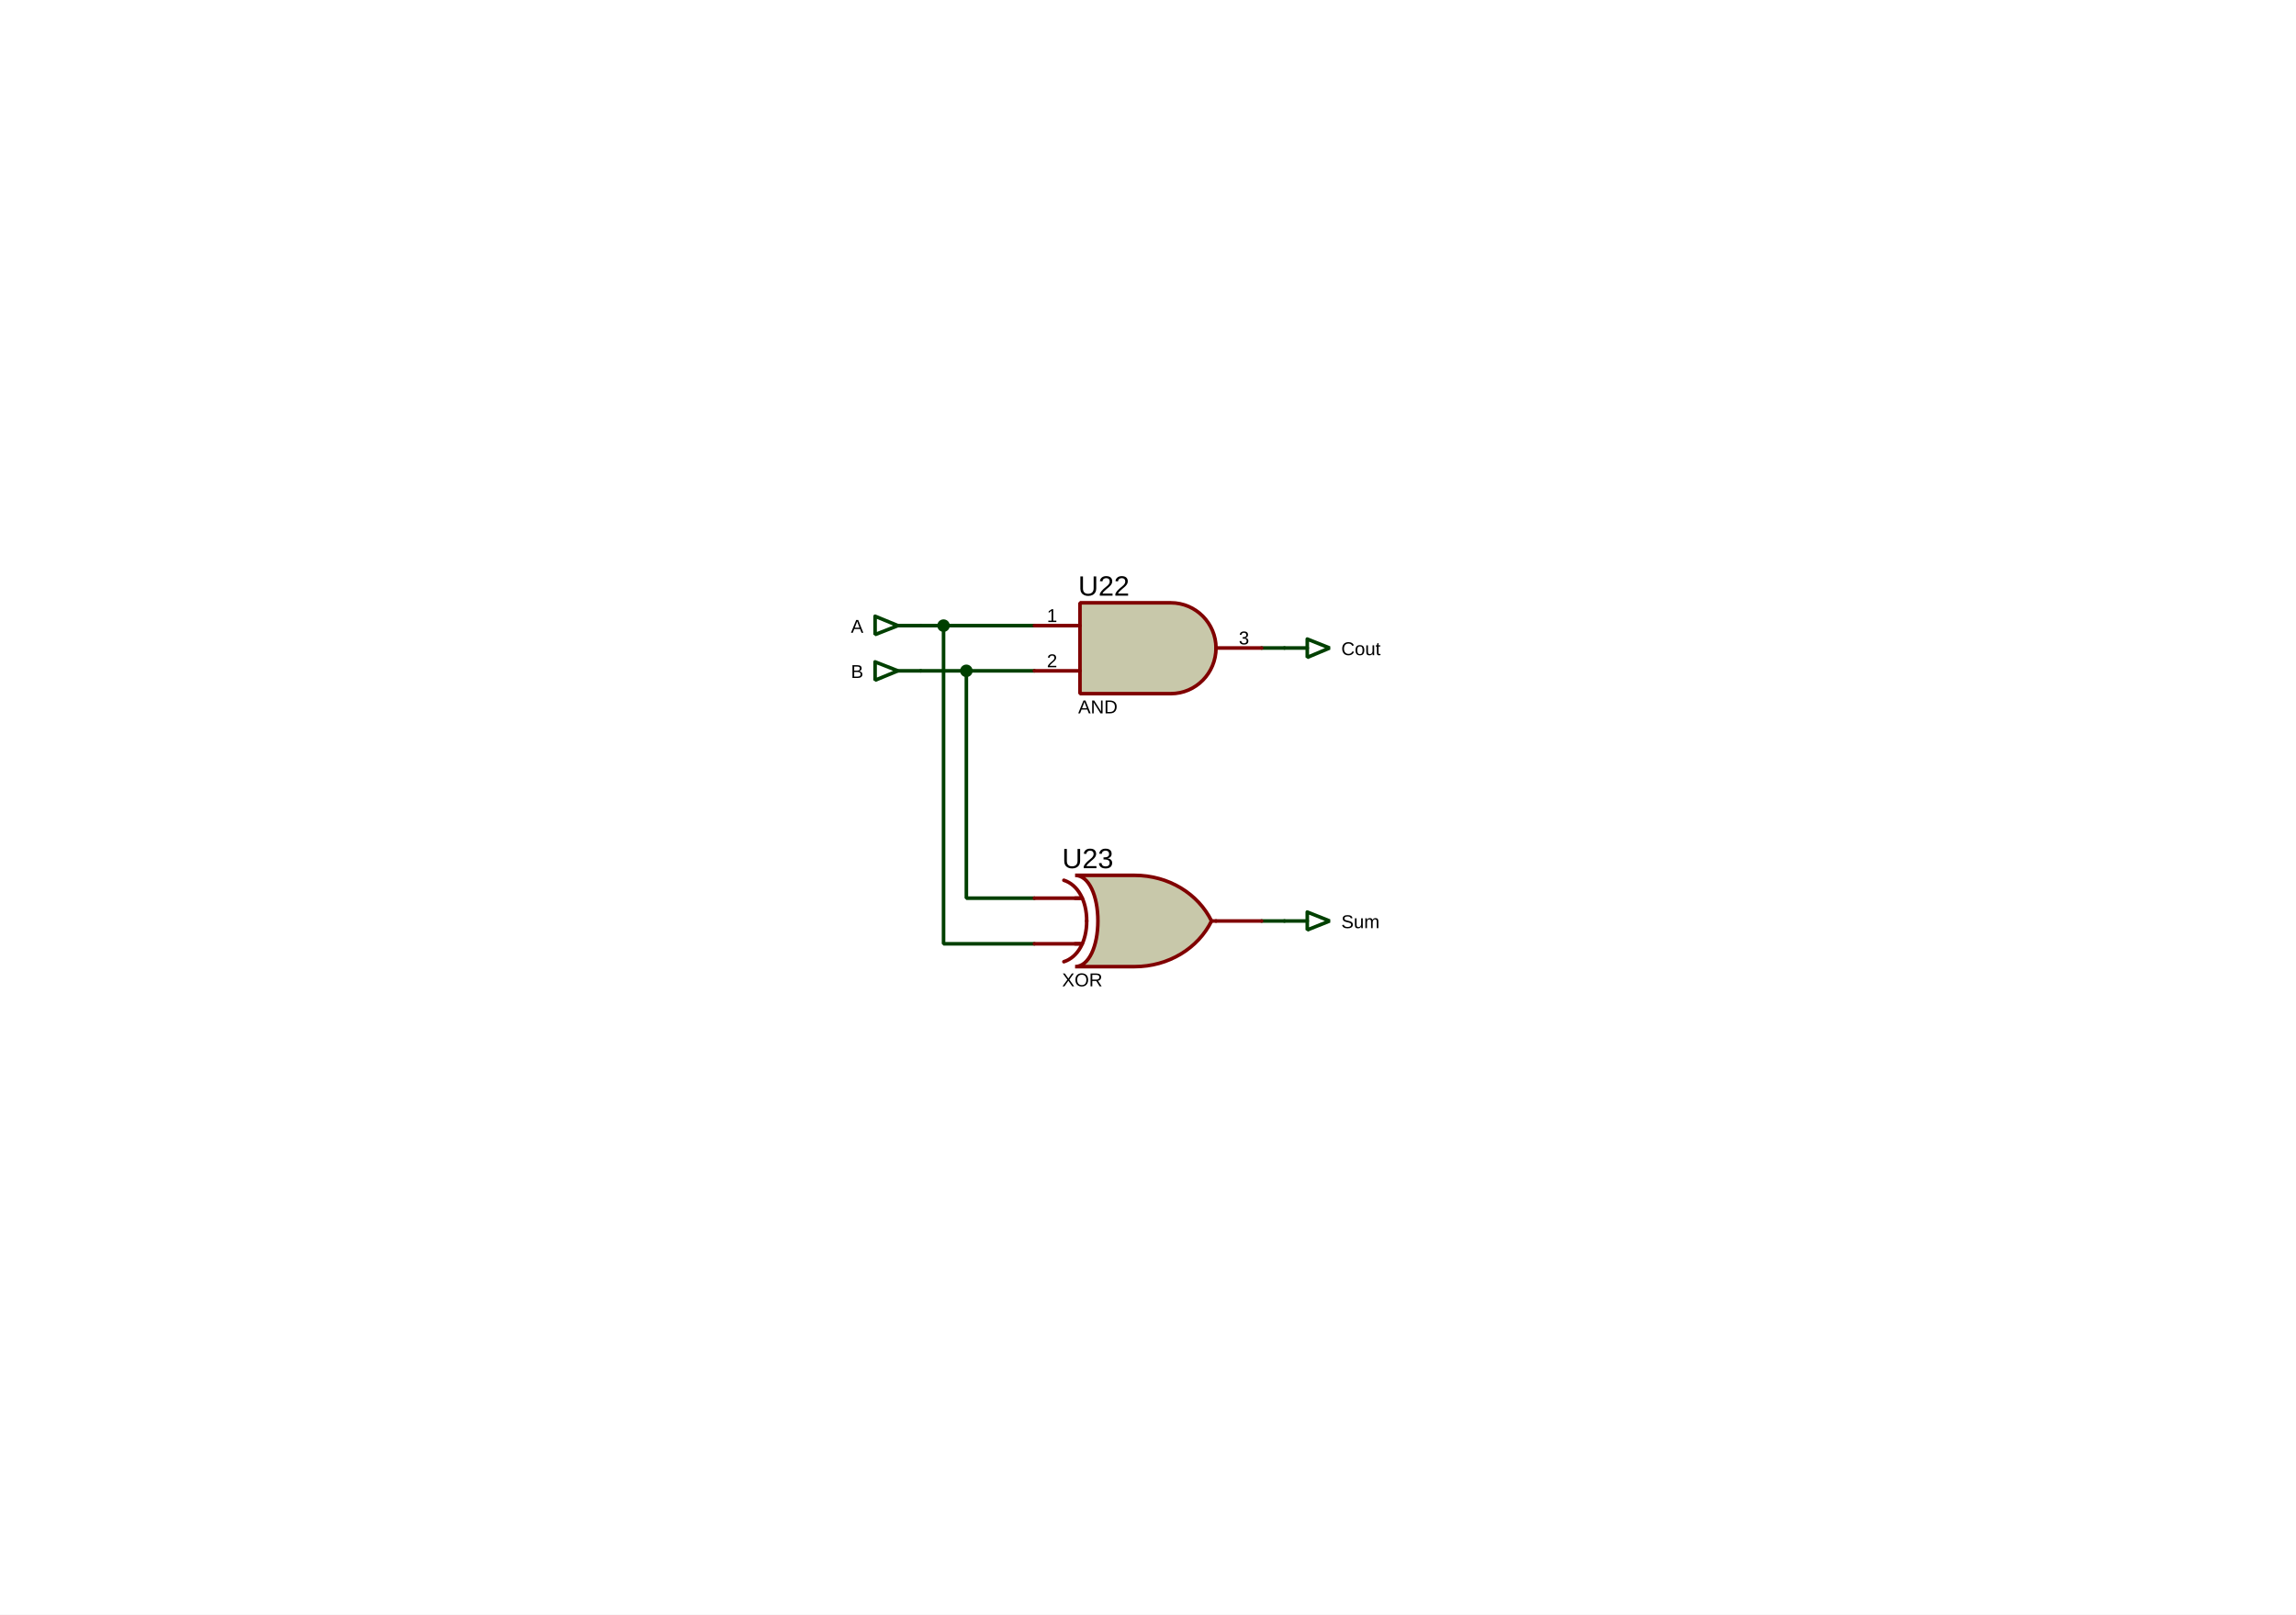
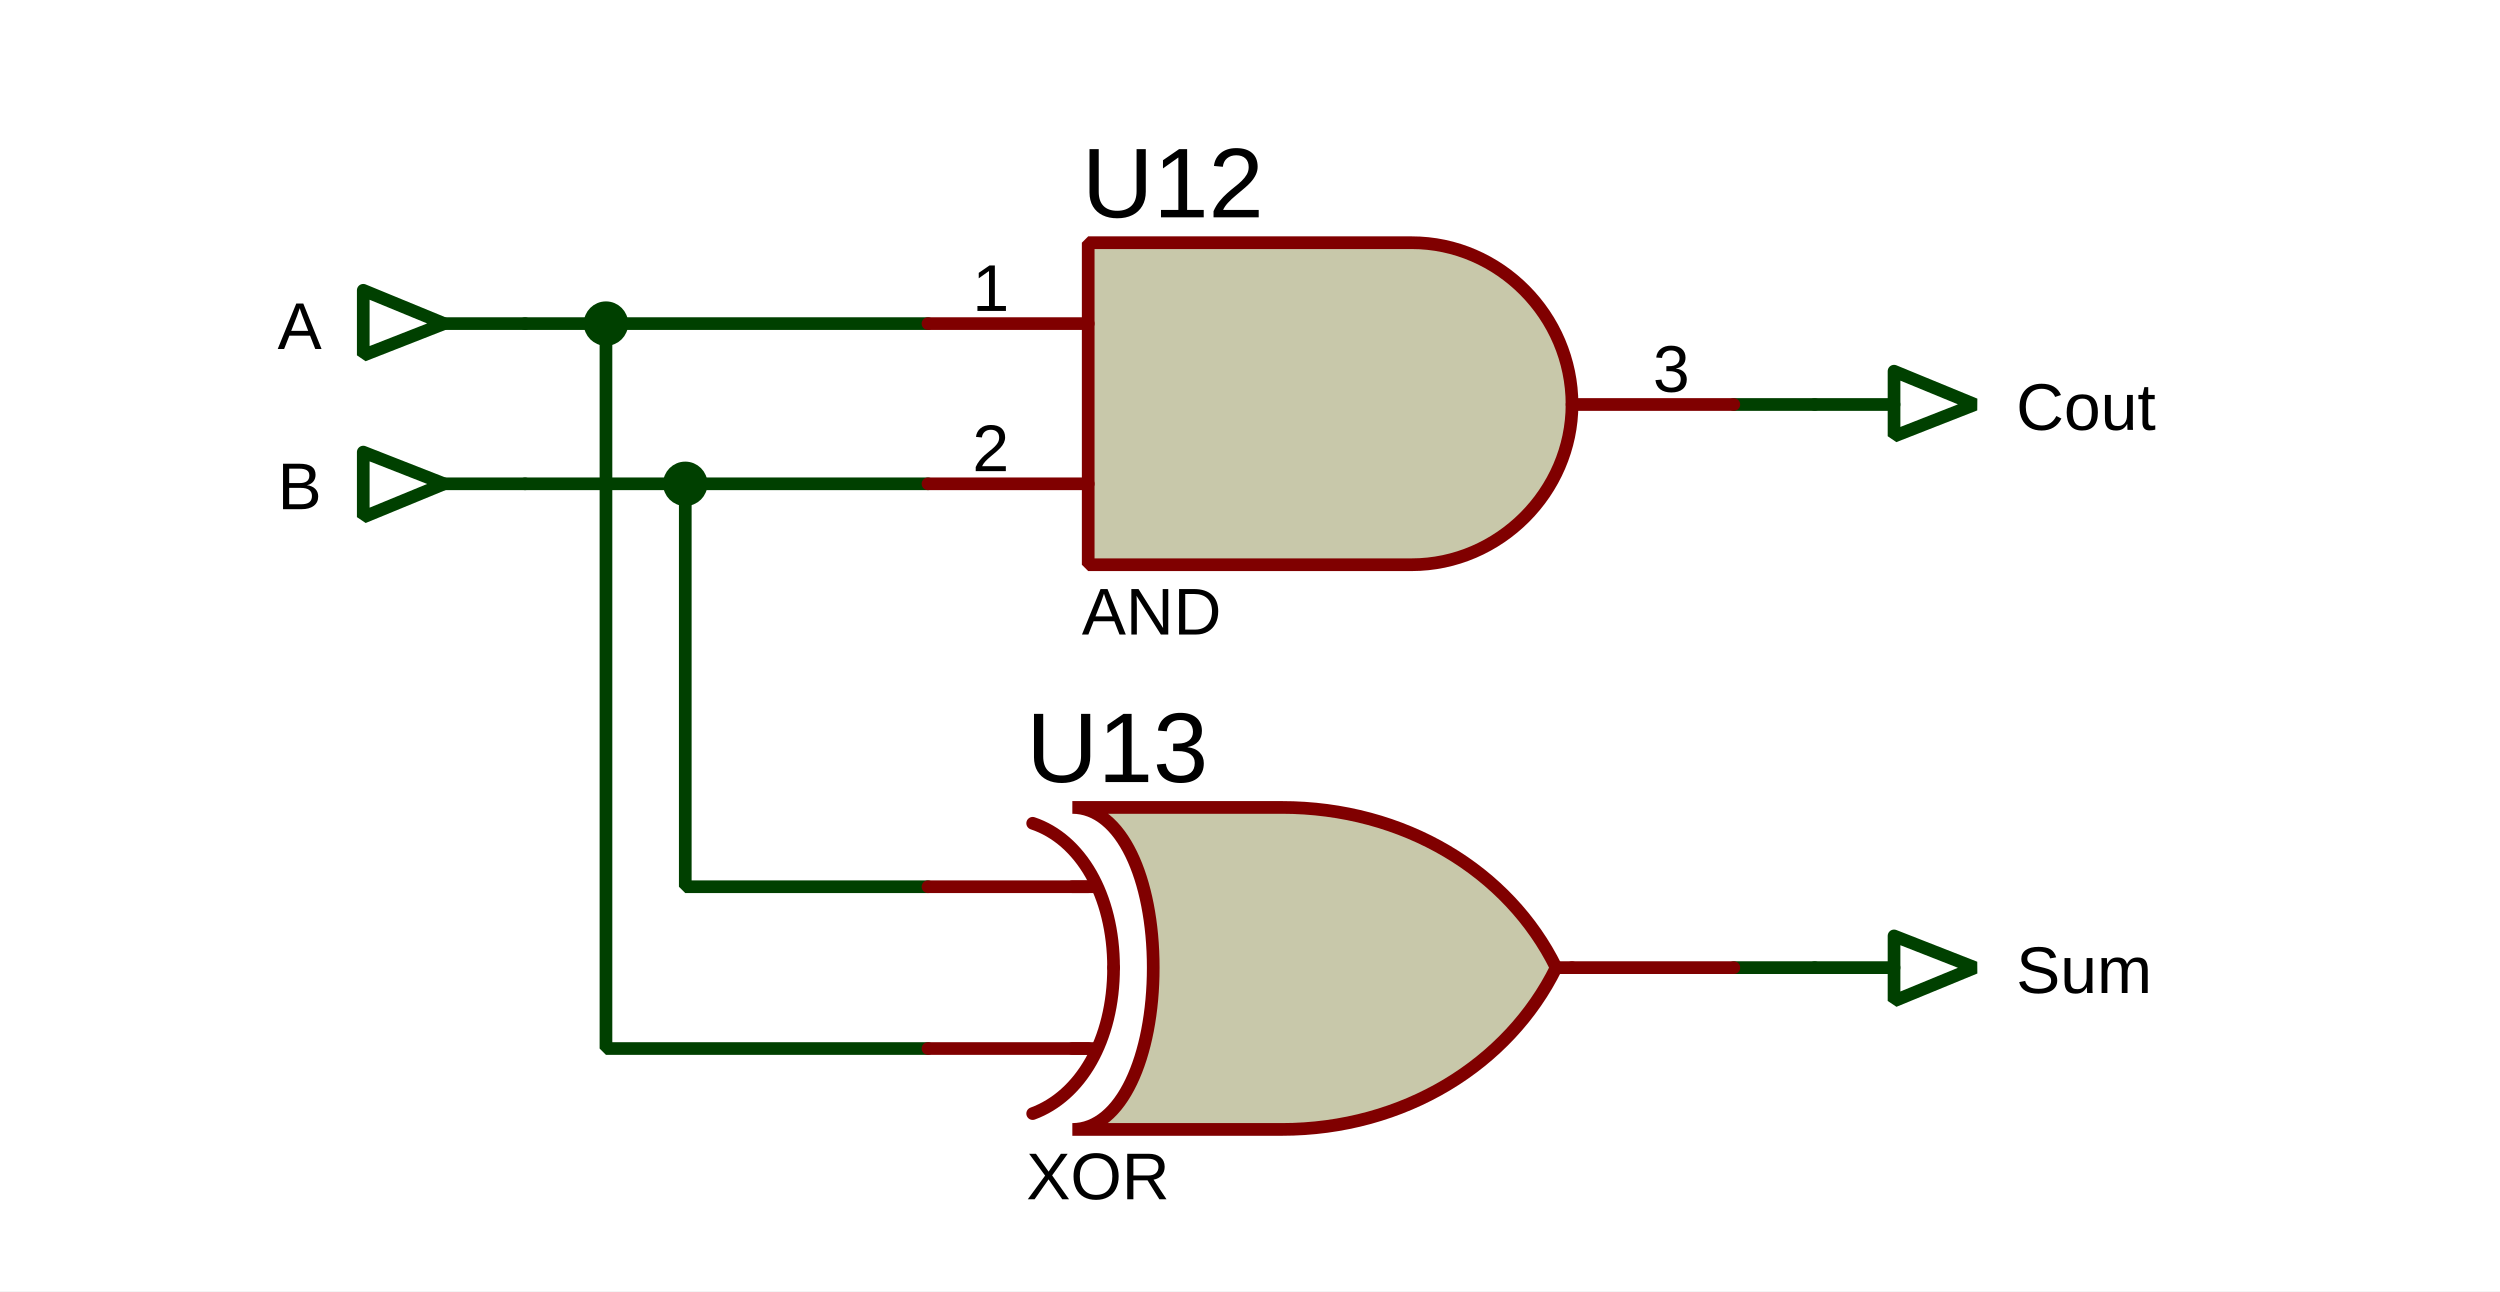
- <svg xmlns="http://www.w3.org/2000/svg" width="256.6mm" height="180.4mm" viewBox="0 0 5132 3608" version="1.2" baseProfile="tiny">
+ <svg xmlns="http://www.w3.org/2000/svg" width="78.8mm" height="40.7mm" viewBox="0 0 1576 814" version="1.2" baseProfile="tiny">
  <defs>
</defs>
  <g fill="none" stroke="black" stroke-width="1" fill-rule="evenodd" stroke-linecap="square" stroke-linejoin="bevel">
    <g fill="#ffffff" fill-opacity="1" stroke="none" transform="matrix(1,0,0,1,0,0)" font-family="MS Shell Dlg 2" font-size="58.208" font-weight="400" font-style="normal">
-       <path vector-effect="non-scaling-stroke" fill-rule="evenodd" d="M0,0 L5132,0 L5132,3608 L0,3608 L0,0" />
+       <path vector-effect="non-scaling-stroke" fill-rule="evenodd" d="M0,0 L1576,0 L1576,814 L0,814 L0,0" />
    </g>
    <g fill="none" stroke="#004000" stroke-opacity="1" stroke-width="8" stroke-linecap="round" stroke-linejoin="bevel" transform="matrix(1,0,0,1,0,0)" font-family="MS Shell Dlg 2" font-size="58.208" font-weight="400" font-style="normal">
-       <path vector-effect="none" fill-rule="evenodd" d="M2058,1499 L2160,1499" />
+       <path vector-effect="none" fill-rule="evenodd" d="M432,305 L331,305" />
    </g>
    <g fill="none" stroke="#004000" stroke-opacity="1" stroke-width="8" stroke-linecap="round" stroke-linejoin="bevel" transform="matrix(1,0,0,1,0,0)" font-family="MS Shell Dlg 2" font-size="58.208" font-weight="400" font-style="normal">
-       <path vector-effect="none" fill-rule="evenodd" d="M2312,1499 L2160,1499" />
+       <path vector-effect="none" fill-rule="evenodd" d="M432,305 L585,305" />
    </g>
    <g fill="none" stroke="#004000" stroke-opacity="1" stroke-width="8" stroke-linecap="round" stroke-linejoin="bevel" transform="matrix(1,0,0,1,0,0)" font-family="MS Shell Dlg 2" font-size="58.208" font-weight="400" font-style="normal">
-       <path vector-effect="none" fill-rule="evenodd" d="M2312,2007 L2160,2007 L2160,1499" />
+       <path vector-effect="none" fill-rule="evenodd" d="M432,305 L432,559 L585,559" />
    </g>
    <g fill="none" stroke="#004000" stroke-opacity="1" stroke-width="8" stroke-linecap="round" stroke-linejoin="bevel" transform="matrix(1,0,0,1,0,0)" font-family="MS Shell Dlg 2" font-size="58.208" font-weight="400" font-style="normal">
-       <path vector-effect="none" fill-rule="evenodd" d="M2058,1398 L2109,1398" />
+       <path vector-effect="none" fill-rule="evenodd" d="M382,204 L331,204" />
    </g>
    <g fill="none" stroke="#004000" stroke-opacity="1" stroke-width="8" stroke-linecap="round" stroke-linejoin="bevel" transform="matrix(1,0,0,1,0,0)" font-family="MS Shell Dlg 2" font-size="58.208" font-weight="400" font-style="normal">
-       <path vector-effect="none" fill-rule="evenodd" d="M2312,1398 L2109,1398" />
+       <path vector-effect="none" fill-rule="evenodd" d="M382,204 L585,204" />
    </g>
    <g fill="none" stroke="#004000" stroke-opacity="1" stroke-width="8" stroke-linecap="round" stroke-linejoin="bevel" transform="matrix(1,0,0,1,0,0)" font-family="MS Shell Dlg 2" font-size="58.208" font-weight="400" font-style="normal">
-       <path vector-effect="none" fill-rule="evenodd" d="M2312,2109 L2109,2109 L2109,1398" />
+       <path vector-effect="none" fill-rule="evenodd" d="M382,204 L382,661 L585,661" />
    </g>
    <g fill="none" stroke="#004000" stroke-opacity="1" stroke-width="8" stroke-linecap="round" stroke-linejoin="bevel" transform="matrix(1,0,0,1,0,0)" font-family="MS Shell Dlg 2" font-size="58.208" font-weight="400" font-style="normal">
-       <path vector-effect="none" fill-rule="evenodd" d="M2820,2058 L2871,2058" />
+       <path vector-effect="none" fill-rule="evenodd" d="M1093,610 L1144,610" />
    </g>
    <g fill="none" stroke="#004000" stroke-opacity="1" stroke-width="8" stroke-linecap="round" stroke-linejoin="bevel" transform="matrix(1,0,0,1,0,0)" font-family="MS Shell Dlg 2" font-size="58.208" font-weight="400" font-style="normal">
-       <path vector-effect="none" fill-rule="evenodd" d="M2820,1448 L2871,1448" />
+       <path vector-effect="none" fill-rule="evenodd" d="M1144,255 L1093,255" />
    </g>
    <g fill="#c8c8aa" fill-opacity="1" stroke="#800000" stroke-opacity="1" stroke-width="8" stroke-linecap="round" stroke-linejoin="bevel" transform="matrix(1,0,0,1,0,0)" font-family="MS Shell Dlg 2" font-size="58.208" font-weight="400" font-style="normal">
-       <path vector-effect="none" fill-rule="evenodd" d="M2718,1448 C2718,1393 2673,1347 2617,1347 L2414,1347 L2414,1550 L2617,1550 C2673,1550 2718,1504 2718,1448 " />
+       <path vector-effect="none" fill-rule="evenodd" d="M991,255 C991,199 945,153 890,153 L686,153 L686,356 L890,356 C945,356 991,310 991,255 " />
    </g>
    <g fill="none" stroke="#800000" stroke-opacity="1" stroke-width="8" stroke-linecap="round" stroke-linejoin="bevel" transform="matrix(1,0,0,1,0,0)" font-family="MS Shell Dlg 2" font-size="58.208" font-weight="400" font-style="normal">
-       <polyline fill="none" vector-effect="none" points="2312,1398 2414,1398 " />
+       <polyline fill="none" vector-effect="none" points="585,204 686,204 " />
    </g>
    <g fill="none" stroke="#000000" stroke-opacity="1" stroke-width="1" stroke-linecap="square" stroke-linejoin="bevel" transform="matrix(1,0,0,1,0,0)" font-family="Arial" font-size="41.656" font-weight="400" font-style="normal">
-       <text fill="#000000" fill-opacity="1" stroke="none" xml:space="preserve" x="2340" y="1390" font-family="Arial" font-size="41.656" font-weight="400" font-style="normal">1</text>
+       <text fill="#000000" fill-opacity="1" stroke="none" xml:space="preserve" x="613" y="196" font-family="Arial" font-size="41.656" font-weight="400" font-style="normal">1</text>
    </g>
    <g fill="none" stroke="#800000" stroke-opacity="1" stroke-width="8" stroke-linecap="round" stroke-linejoin="bevel" transform="matrix(1,0,0,1,0,0)" font-family="MS Shell Dlg 2" font-size="58.208" font-weight="400" font-style="normal">
</g>
    <g fill="none" stroke="#800000" stroke-opacity="1" stroke-width="8" stroke-linecap="round" stroke-linejoin="bevel" transform="matrix(1,0,0,1,0,0)" font-family="MS Shell Dlg 2" font-size="58.208" font-weight="400" font-style="normal">
-       <polyline fill="none" vector-effect="none" points="2312,1499 2414,1499 " />
+       <polyline fill="none" vector-effect="none" points="585,305 686,305 " />
    </g>
    <g fill="none" stroke="#000000" stroke-opacity="1" stroke-width="1" stroke-linecap="square" stroke-linejoin="bevel" transform="matrix(1,0,0,1,0,0)" font-family="Arial" font-size="41.656" font-weight="400" font-style="normal">
-       <text fill="#000000" fill-opacity="1" stroke="none" xml:space="preserve" x="2340" y="1491" font-family="Arial" font-size="41.656" font-weight="400" font-style="normal">2</text>
+       <text fill="#000000" fill-opacity="1" stroke="none" xml:space="preserve" x="613" y="297" font-family="Arial" font-size="41.656" font-weight="400" font-style="normal">2</text>
    </g>
    <g fill="none" stroke="#800000" stroke-opacity="1" stroke-width="8" stroke-linecap="round" stroke-linejoin="bevel" transform="matrix(1,0,0,1,0,0)" font-family="MS Shell Dlg 2" font-size="58.208" font-weight="400" font-style="normal">
</g>
    <g fill="none" stroke="#800000" stroke-opacity="1" stroke-width="8" stroke-linecap="round" stroke-linejoin="bevel" transform="matrix(1,0,0,1,0,0)" font-family="MS Shell Dlg 2" font-size="58.208" font-weight="400" font-style="normal">
-       <polyline fill="none" vector-effect="none" points="2820,1448 2718,1448 " />
+       <polyline fill="none" vector-effect="none" points="1093,255 991,255 " />
    </g>
    <g fill="none" stroke="#000000" stroke-opacity="1" stroke-width="1" stroke-linecap="square" stroke-linejoin="bevel" transform="matrix(1,0,0,1,0,0)" font-family="Arial" font-size="41.656" font-weight="400" font-style="normal">
-       <text fill="#000000" fill-opacity="1" stroke="none" xml:space="preserve" x="2769" y="1440" font-family="Arial" font-size="41.656" font-weight="400" font-style="normal">3</text>
+       <text fill="#000000" fill-opacity="1" stroke="none" xml:space="preserve" x="1042" y="247" font-family="Arial" font-size="41.656" font-weight="400" font-style="normal">3</text>
    </g>
    <g fill="none" stroke="#800000" stroke-opacity="1" stroke-width="8" stroke-linecap="round" stroke-linejoin="bevel" transform="matrix(1,0,0,1,0,0)" font-family="MS Shell Dlg 2" font-size="58.208" font-weight="400" font-style="normal">
</g>
    <g fill="none" stroke="#000000" stroke-opacity="1" stroke-width="1" stroke-linecap="square" stroke-linejoin="bevel" transform="matrix(1,0,0,1,0,0)" font-family="Arial" font-size="62.484" font-weight="400" font-style="normal">
-       <text fill="#000000" fill-opacity="1" stroke="none" xml:space="preserve" x="2410" y="1331" font-family="Arial" font-size="62.484" font-weight="400" font-style="normal">U22</text>
+       <text fill="#000000" fill-opacity="1" stroke="none" xml:space="preserve" x="682" y="137" font-family="Arial" font-size="62.484" font-weight="400" font-style="normal">U12</text>
    </g>
    <g fill="none" stroke="#800000" stroke-opacity="1" stroke-width="8" stroke-linecap="round" stroke-linejoin="bevel" transform="matrix(1,0,0,1,0,0)" font-family="MS Shell Dlg 2" font-size="58.208" font-weight="400" font-style="normal">
</g>
    <g fill="none" stroke="#000000" stroke-opacity="1" stroke-width="1" stroke-linecap="square" stroke-linejoin="bevel" transform="matrix(1,0,0,1,0,0)" font-family="Arial" font-size="41.656" font-weight="400" font-style="normal">
-       <text fill="#000000" fill-opacity="1" stroke="none" xml:space="preserve" x="2410" y="1594" font-family="Arial" font-size="41.656" font-weight="400" font-style="normal">AND</text>
+       <text fill="#000000" fill-opacity="1" stroke="none" xml:space="preserve" x="682" y="400" font-family="Arial" font-size="41.656" font-weight="400" font-style="normal">AND</text>
    </g>
    <g fill="none" stroke="#800000" stroke-opacity="1" stroke-width="8" stroke-linecap="round" stroke-linejoin="bevel" transform="matrix(1,0,0,1,0,0)" font-family="MS Shell Dlg 2" font-size="58.208" font-weight="400" font-style="normal">
</g>
    <g fill="#c8c8aa" fill-opacity="1" stroke="#800000" stroke-opacity="1" stroke-width="8" stroke-linecap="round" stroke-linejoin="bevel" transform="matrix(1,0,0,1,0,0)" font-family="MS Shell Dlg 2" font-size="58.208" font-weight="400" font-style="normal">
-       <path vector-effect="none" fill-rule="evenodd" d="M2708,2058 C2678,1997 2612,1956 2536,1956 L2403,1956 C2434,1956 2454,2002 2454,2058 C2454,2114 2434,2160 2403,2160 L2536,2160 C2612,2160 2678,2119 2708,2058 " />
+       <path vector-effect="none" fill-rule="evenodd" d="M981,610 C951,549 885,509 808,509 L676,509 C707,509 727,554 727,610 C727,666 707,712 676,712 L808,712 C885,712 951,671 981,610 " />
    </g>
    <g fill="none" stroke="#800000" stroke-opacity="1" stroke-width="8" stroke-linecap="round" stroke-linejoin="bevel" transform="matrix(1,0,0,1,0,0)" font-family="MS Shell Dlg 2" font-size="58.208" font-weight="400" font-style="normal">
-       <path vector-effect="none" fill-rule="evenodd" d="M2429,2058 C2429,2012 2409,1977 2378,1967 " />
+       <path vector-effect="none" fill-rule="evenodd" d="M702,610 C702,564 681,529 651,519 " />
    </g>
    <g fill="none" stroke="#800000" stroke-opacity="1" stroke-width="8" stroke-linecap="round" stroke-linejoin="bevel" transform="matrix(1,0,0,1,0,0)" font-family="MS Shell Dlg 2" font-size="58.208" font-weight="400" font-style="normal">
-       <path vector-effect="none" fill-rule="evenodd" d="M2429,2058 C2429,2104 2409,2139 2378,2149 " />
+       <path vector-effect="none" fill-rule="evenodd" d="M702,610 C702,656 681,691 651,702 " />
    </g>
    <g fill="none" stroke="#800000" stroke-opacity="1" stroke-width="8" stroke-linecap="round" stroke-linejoin="bevel" transform="matrix(1,0,0,1,0,0)" font-family="MS Shell Dlg 2" font-size="58.208" font-weight="400" font-style="normal">
-       <polyline fill="none" vector-effect="none" points="2403,2007 2419,2007 " />
+       <polyline fill="none" vector-effect="none" points="676,559 691,559 " />
    </g>
    <g fill="none" stroke="#800000" stroke-opacity="1" stroke-width="8" stroke-linecap="round" stroke-linejoin="bevel" transform="matrix(1,0,0,1,0,0)" font-family="MS Shell Dlg 2" font-size="58.208" font-weight="400" font-style="normal">
-       <polyline fill="none" vector-effect="none" points="2403,2109 2419,2109 " />
+       <polyline fill="none" vector-effect="none" points="676,661 691,661 " />
    </g>
    <g fill="none" stroke="#800000" stroke-opacity="1" stroke-width="8" stroke-linecap="round" stroke-linejoin="bevel" transform="matrix(1,0,0,1,0,0)" font-family="MS Shell Dlg 2" font-size="58.208" font-weight="400" font-style="normal">
-       <polyline fill="none" vector-effect="none" points="2708,2058 2718,2058 " />
+       <polyline fill="none" vector-effect="none" points="981,610 991,610 " />
    </g>
    <g fill="none" stroke="#800000" stroke-opacity="1" stroke-width="8" stroke-linecap="round" stroke-linejoin="bevel" transform="matrix(1,0,0,1,0,0)" font-family="MS Shell Dlg 2" font-size="58.208" font-weight="400" font-style="normal">
-       <polyline fill="none" vector-effect="none" points="2312,2007 2414,2007 " />
+       <polyline fill="none" vector-effect="none" points="585,559 686,559 " />
    </g>
    <g fill="none" stroke="#800000" stroke-opacity="1" stroke-width="8" stroke-linecap="round" stroke-linejoin="bevel" transform="matrix(1,0,0,1,0,0)" font-family="MS Shell Dlg 2" font-size="58.208" font-weight="400" font-style="normal">
-       <polyline fill="none" vector-effect="none" points="2312,2109 2414,2109 " />
+       <polyline fill="none" vector-effect="none" points="585,661 686,661 " />
    </g>
    <g fill="none" stroke="#800000" stroke-opacity="1" stroke-width="8" stroke-linecap="round" stroke-linejoin="bevel" transform="matrix(1,0,0,1,0,0)" font-family="MS Shell Dlg 2" font-size="58.208" font-weight="400" font-style="normal">
-       <polyline fill="none" vector-effect="none" points="2820,2058 2718,2058 " />
+       <polyline fill="none" vector-effect="none" points="1093,610 991,610 " />
    </g>
    <g fill="none" stroke="#000000" stroke-opacity="1" stroke-width="1" stroke-linecap="square" stroke-linejoin="bevel" transform="matrix(1,0,0,1,0,0)" font-family="Arial" font-size="62.484" font-weight="400" font-style="normal">
-       <text fill="#000000" fill-opacity="1" stroke="none" xml:space="preserve" x="2374" y="1940" font-family="Arial" font-size="62.484" font-weight="400" font-style="normal">U23</text>
+       <text fill="#000000" fill-opacity="1" stroke="none" xml:space="preserve" x="647" y="493" font-family="Arial" font-size="62.484" font-weight="400" font-style="normal">U13</text>
    </g>
    <g fill="none" stroke="#800000" stroke-opacity="1" stroke-width="8" stroke-linecap="round" stroke-linejoin="bevel" transform="matrix(1,0,0,1,0,0)" font-family="MS Shell Dlg 2" font-size="58.208" font-weight="400" font-style="normal">
</g>
    <g fill="none" stroke="#000000" stroke-opacity="1" stroke-width="1" stroke-linecap="square" stroke-linejoin="bevel" transform="matrix(1,0,0,1,0,0)" font-family="Arial" font-size="41.656" font-weight="400" font-style="normal">
-       <text fill="#000000" fill-opacity="1" stroke="none" xml:space="preserve" x="2374" y="2204" font-family="Arial" font-size="41.656" font-weight="400" font-style="normal">XOR</text>
+       <text fill="#000000" fill-opacity="1" stroke="none" xml:space="preserve" x="647" y="756" font-family="Arial" font-size="41.656" font-weight="400" font-style="normal">XOR</text>
    </g>
    <g fill="none" stroke="#800000" stroke-opacity="1" stroke-width="8" stroke-linecap="round" stroke-linejoin="bevel" transform="matrix(1,0,0,1,0,0)" font-family="MS Shell Dlg 2" font-size="58.208" font-weight="400" font-style="normal">
</g>
    <g fill="none" stroke="#004000" stroke-opacity="1" stroke-width="8" stroke-linecap="round" stroke-linejoin="bevel" transform="matrix(1,0,0,1,0,0)" font-family="MS Shell Dlg 2" font-size="58.208" font-weight="400" font-style="normal">
-       <path vector-effect="none" fill-rule="evenodd" d="M1956,1377 L1956,1418 L2007,1398 L1956,1377" />
+       <path vector-effect="none" fill-rule="evenodd" d="M229,183 L229,224 L280,204 L229,183" />
    </g>
    <g fill="none" stroke="#004000" stroke-opacity="1" stroke-width="8" stroke-linecap="round" stroke-linejoin="bevel" transform="matrix(1,0,0,1,0,0)" font-family="MS Shell Dlg 2" font-size="58.208" font-weight="400" font-style="normal">
-       <polyline fill="none" vector-effect="none" points="2007,1398 2058,1398 " />
+       <polyline fill="none" vector-effect="none" points="280,204 331,204 " />
    </g>
    <g fill="none" stroke="#000000" stroke-opacity="1" stroke-width="1" stroke-linecap="square" stroke-linejoin="bevel" transform="matrix(1,0,0,1,0,0)" font-family="Arial" font-size="41.656" font-weight="400" font-style="normal">
-       <text fill="#000000" fill-opacity="1" stroke="none" xml:space="preserve" x="1902" y="1414" font-family="Arial" font-size="41.656" font-weight="400" font-style="normal">A</text>
+       <text fill="#000000" fill-opacity="1" stroke="none" xml:space="preserve" x="175" y="220" font-family="Arial" font-size="41.656" font-weight="400" font-style="normal">A</text>
    </g>
    <g fill="none" stroke="#004000" stroke-opacity="1" stroke-width="8" stroke-linecap="round" stroke-linejoin="bevel" transform="matrix(1,0,0,1,0,0)" font-family="MS Shell Dlg 2" font-size="58.208" font-weight="400" font-style="normal">
</g>
    <g fill="none" stroke="#004000" stroke-opacity="1" stroke-width="8" stroke-linecap="round" stroke-linejoin="bevel" transform="matrix(1,0,0,1,0,0)" font-family="MS Shell Dlg 2" font-size="58.208" font-weight="400" font-style="normal">
-       <path vector-effect="none" fill-rule="evenodd" d="M1956,1479 L1956,1520 L2007,1499 L1956,1479" />
+       <path vector-effect="none" fill-rule="evenodd" d="M229,285 L229,326 L280,305 L229,285" />
    </g>
    <g fill="none" stroke="#004000" stroke-opacity="1" stroke-width="8" stroke-linecap="round" stroke-linejoin="bevel" transform="matrix(1,0,0,1,0,0)" font-family="MS Shell Dlg 2" font-size="58.208" font-weight="400" font-style="normal">
-       <polyline fill="none" vector-effect="none" points="2007,1499 2058,1499 " />
+       <polyline fill="none" vector-effect="none" points="280,305 331,305 " />
    </g>
    <g fill="none" stroke="#000000" stroke-opacity="1" stroke-width="1" stroke-linecap="square" stroke-linejoin="bevel" transform="matrix(1,0,0,1,0,0)" font-family="Arial" font-size="41.656" font-weight="400" font-style="normal">
-       <text fill="#000000" fill-opacity="1" stroke="none" xml:space="preserve" x="1902" y="1515" font-family="Arial" font-size="41.656" font-weight="400" font-style="normal">B</text>
+       <text fill="#000000" fill-opacity="1" stroke="none" xml:space="preserve" x="175" y="321" font-family="Arial" font-size="41.656" font-weight="400" font-style="normal">B</text>
    </g>
    <g fill="none" stroke="#004000" stroke-opacity="1" stroke-width="8" stroke-linecap="round" stroke-linejoin="bevel" transform="matrix(1,0,0,1,0,0)" font-family="MS Shell Dlg 2" font-size="58.208" font-weight="400" font-style="normal">
</g>
    <g fill="#004000" fill-opacity="1" stroke="#004000" stroke-opacity="1" stroke-width="8" stroke-linecap="round" stroke-linejoin="bevel" transform="matrix(1,0,0,1,0,0)" font-family="MS Shell Dlg 2" font-size="58.208" font-weight="400" font-style="normal">
-       <path vector-effect="none" fill-rule="evenodd" d="M2170,1499 C2170,1504.52 2165.52,1509 2160,1509 C2154.48,1509 2150,1504.52 2150,1499 C2150,1493.48 2154.48,1489 2160,1489 C2165.52,1489 2170,1493.48 2170,1499 " />
+       <path vector-effect="none" fill-rule="evenodd" d="M442,305 C442,310.523 437.523,315 432,315 C426.477,315 422,310.523 422,305 C422,299.477 426.477,295 432,295 C437.523,295 442,299.477 442,305 " />
    </g>
    <g fill="#004000" fill-opacity="1" stroke="#004000" stroke-opacity="1" stroke-width="8" stroke-linecap="round" stroke-linejoin="bevel" transform="matrix(1,0,0,1,0,0)" font-family="MS Shell Dlg 2" font-size="58.208" font-weight="400" font-style="normal">
-       <path vector-effect="none" fill-rule="evenodd" d="M2119,1398 C2119,1403.52 2114.52,1408 2109,1408 C2103.48,1408 2099,1403.52 2099,1398 C2099,1392.48 2103.48,1388 2109,1388 C2114.52,1388 2119,1392.48 2119,1398 " />
+       <path vector-effect="none" fill-rule="evenodd" d="M392,204 C392,209.523 387.523,214 382,214 C376.477,214 372,209.523 372,204 C372,198.477 376.477,194 382,194 C387.523,194 392,198.477 392,204 " />
    </g>
    <g fill="none" stroke="#004000" stroke-opacity="1" stroke-width="8" stroke-linecap="round" stroke-linejoin="bevel" transform="matrix(1,0,0,1,0,0)" font-family="MS Shell Dlg 2" font-size="58.208" font-weight="400" font-style="normal">
-       <path vector-effect="none" fill-rule="evenodd" d="M2922,2038 L2922,2078 L2972,2058 L2922,2038" />
+       <path vector-effect="none" fill-rule="evenodd" d="M1194,590 L1194,631 L1245,610 L1194,590" />
    </g>
    <g fill="none" stroke="#004000" stroke-opacity="1" stroke-width="8" stroke-linecap="round" stroke-linejoin="bevel" transform="matrix(1,0,0,1,0,0)" font-family="MS Shell Dlg 2" font-size="58.208" font-weight="400" font-style="normal">
-       <polyline fill="none" vector-effect="none" points="2922,2058 2871,2058 " />
+       <polyline fill="none" vector-effect="none" points="1194,610 1144,610 " />
    </g>
    <g fill="none" stroke="#000000" stroke-opacity="1" stroke-width="1" stroke-linecap="square" stroke-linejoin="bevel" transform="matrix(1,0,0,1,0,0)" font-family="Arial" font-size="41.656" font-weight="400" font-style="normal">
-       <text fill="#000000" fill-opacity="1" stroke="none" xml:space="preserve" x="2998" y="2074" font-family="Arial" font-size="41.656" font-weight="400" font-style="normal">Sum</text>
+       <text fill="#000000" fill-opacity="1" stroke="none" xml:space="preserve" x="1271" y="626" font-family="Arial" font-size="41.656" font-weight="400" font-style="normal">Sum</text>
    </g>
    <g fill="none" stroke="#004000" stroke-opacity="1" stroke-width="8" stroke-linecap="round" stroke-linejoin="bevel" transform="matrix(1,0,0,1,0,0)" font-family="MS Shell Dlg 2" font-size="58.208" font-weight="400" font-style="normal">
</g>
    <g fill="none" stroke="#004000" stroke-opacity="1" stroke-width="8" stroke-linecap="round" stroke-linejoin="bevel" transform="matrix(1,0,0,1,0,0)" font-family="MS Shell Dlg 2" font-size="58.208" font-weight="400" font-style="normal">
-       <path vector-effect="none" fill-rule="evenodd" d="M2922,1428 L2922,1469 L2972,1448 L2922,1428" />
+       <path vector-effect="none" fill-rule="evenodd" d="M1194,234 L1194,275 L1245,255 L1194,234" />
    </g>
    <g fill="none" stroke="#004000" stroke-opacity="1" stroke-width="8" stroke-linecap="round" stroke-linejoin="bevel" transform="matrix(1,0,0,1,0,0)" font-family="MS Shell Dlg 2" font-size="58.208" font-weight="400" font-style="normal">
-       <polyline fill="none" vector-effect="none" points="2922,1448 2871,1448 " />
+       <polyline fill="none" vector-effect="none" points="1194,255 1144,255 " />
    </g>
    <g fill="none" stroke="#000000" stroke-opacity="1" stroke-width="1" stroke-linecap="square" stroke-linejoin="bevel" transform="matrix(1,0,0,1,0,0)" font-family="Arial" font-size="41.656" font-weight="400" font-style="normal">
-       <text fill="#000000" fill-opacity="1" stroke="none" xml:space="preserve" x="2998" y="1464" font-family="Arial" font-size="41.656" font-weight="400" font-style="normal">Cout</text>
+       <text fill="#000000" fill-opacity="1" stroke="none" xml:space="preserve" x="1271" y="271" font-family="Arial" font-size="41.656" font-weight="400" font-style="normal">Cout</text>
    </g>
    <g fill="none" stroke="#004000" stroke-opacity="1" stroke-width="8" stroke-linecap="round" stroke-linejoin="bevel" transform="matrix(1,0,0,1,0,0)" font-family="MS Shell Dlg 2" font-size="58.208" font-weight="400" font-style="normal">
</g>
  </g>
</svg>
